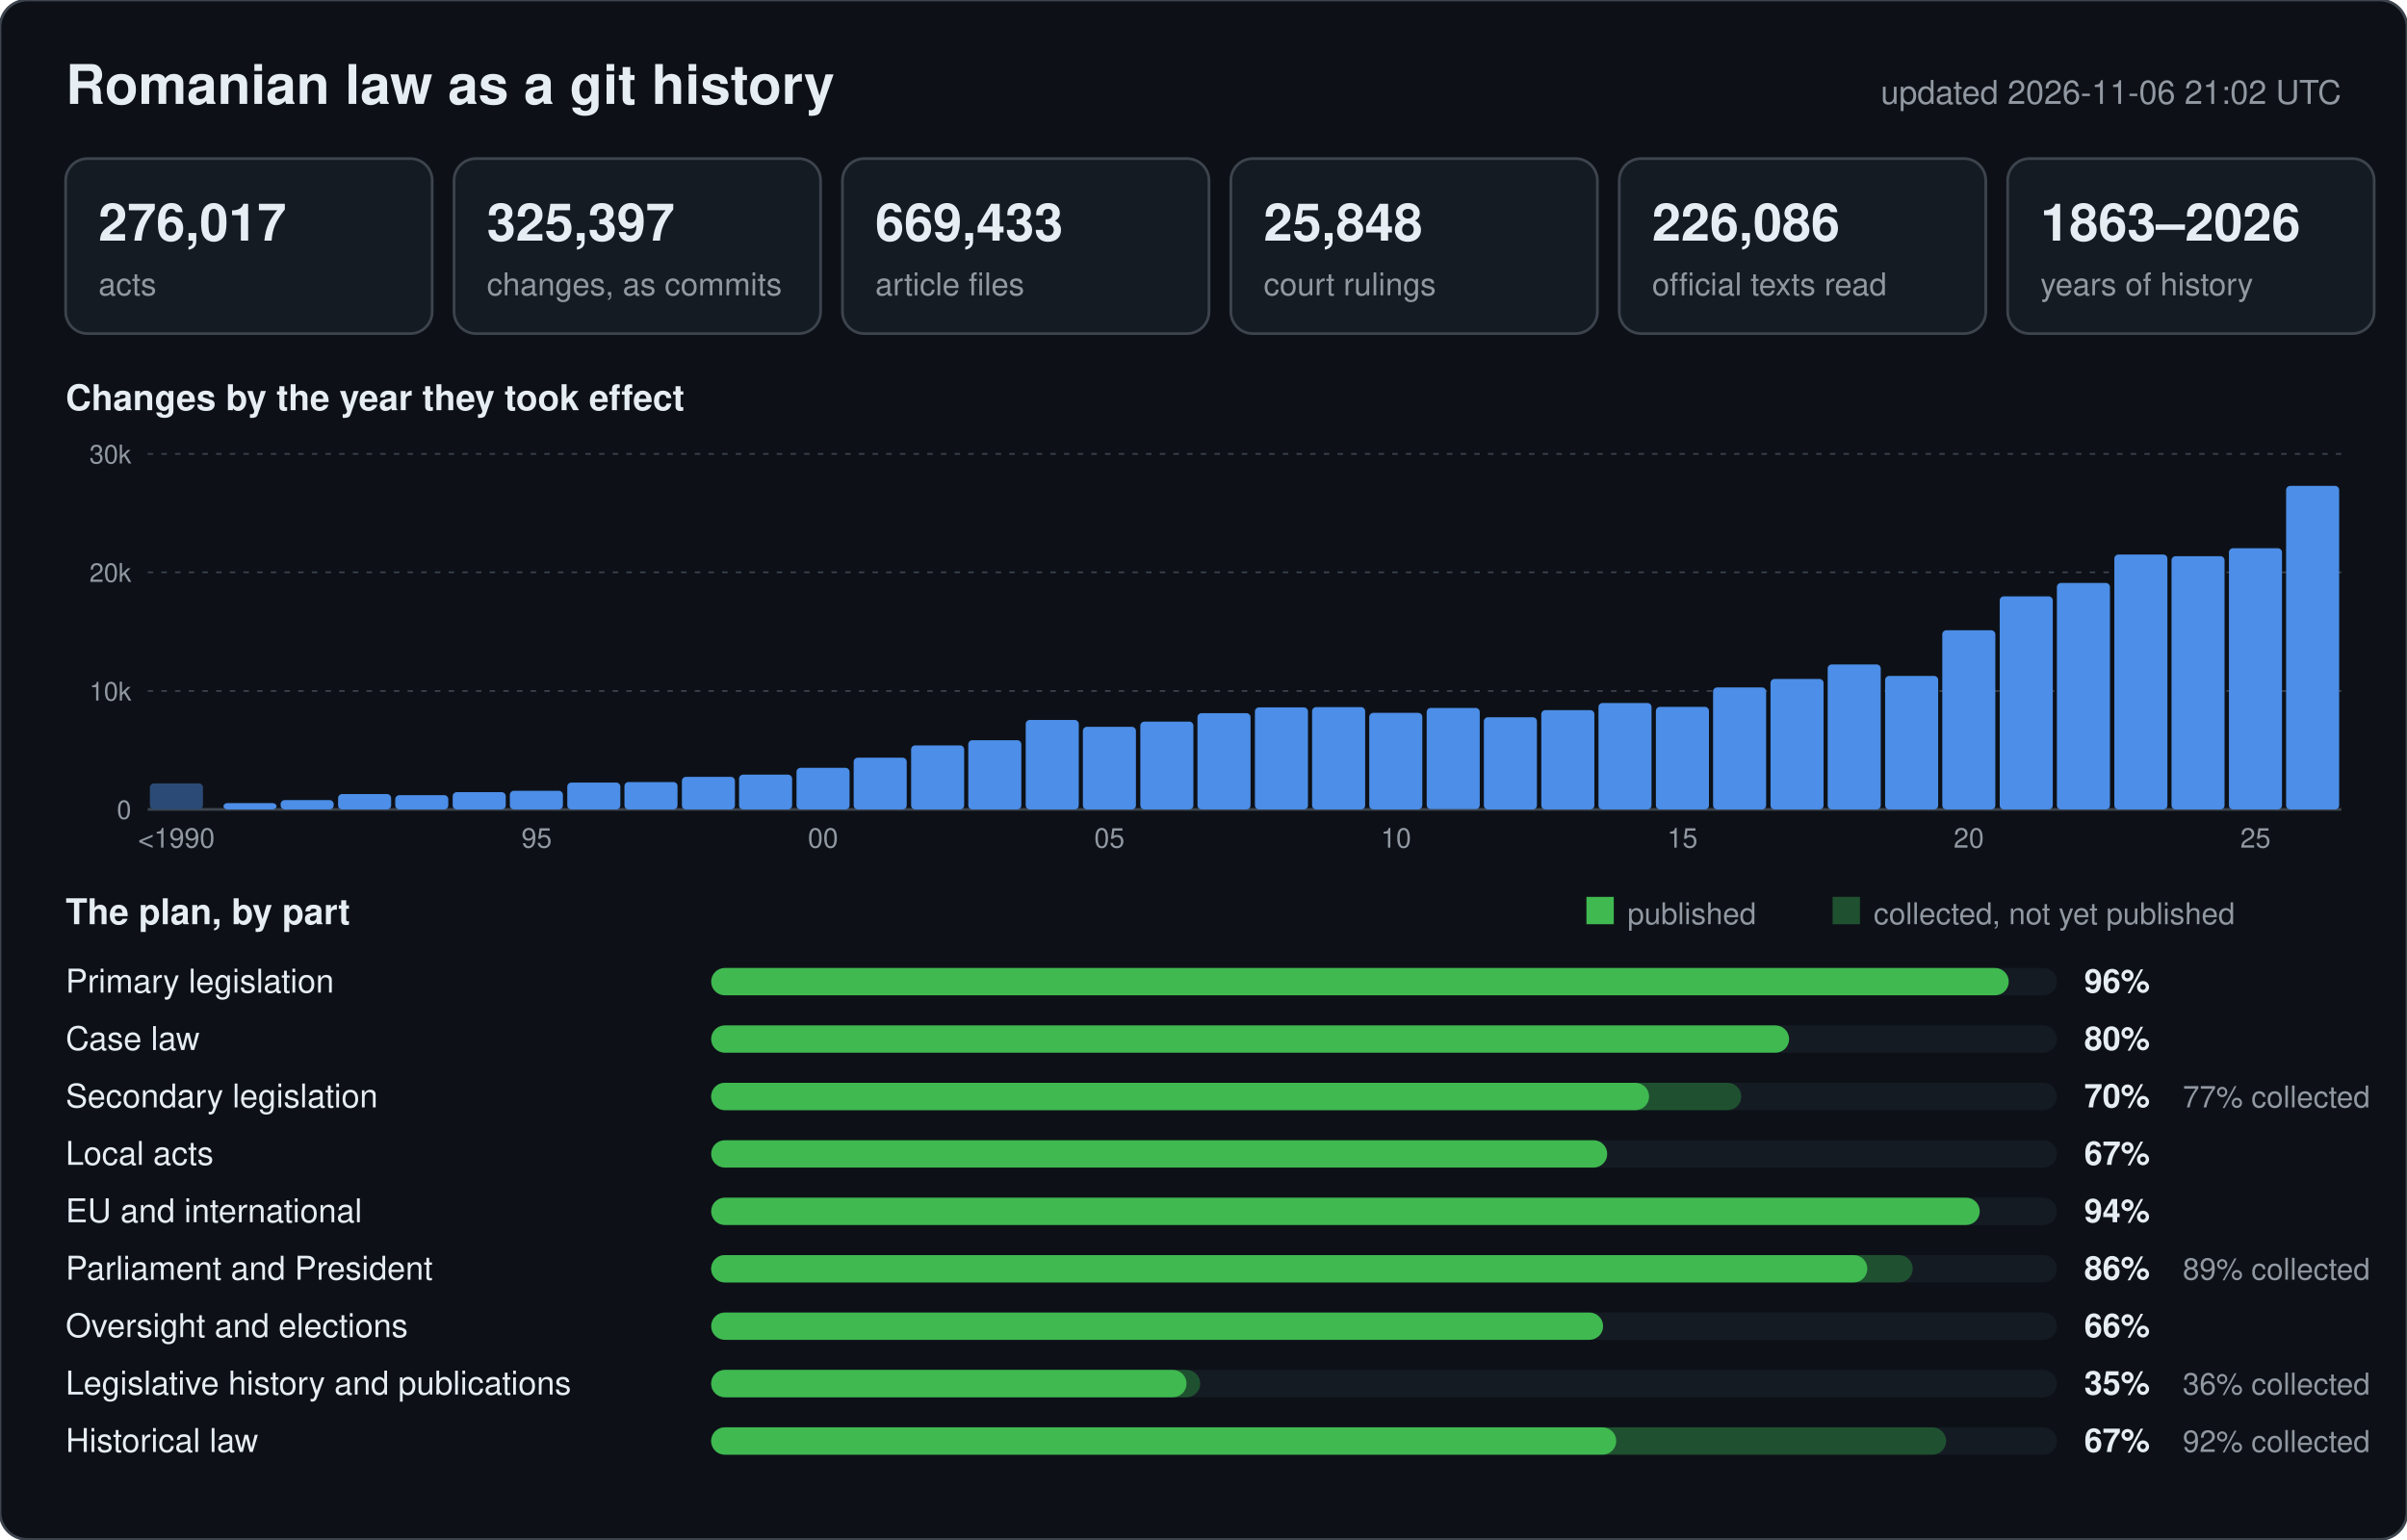
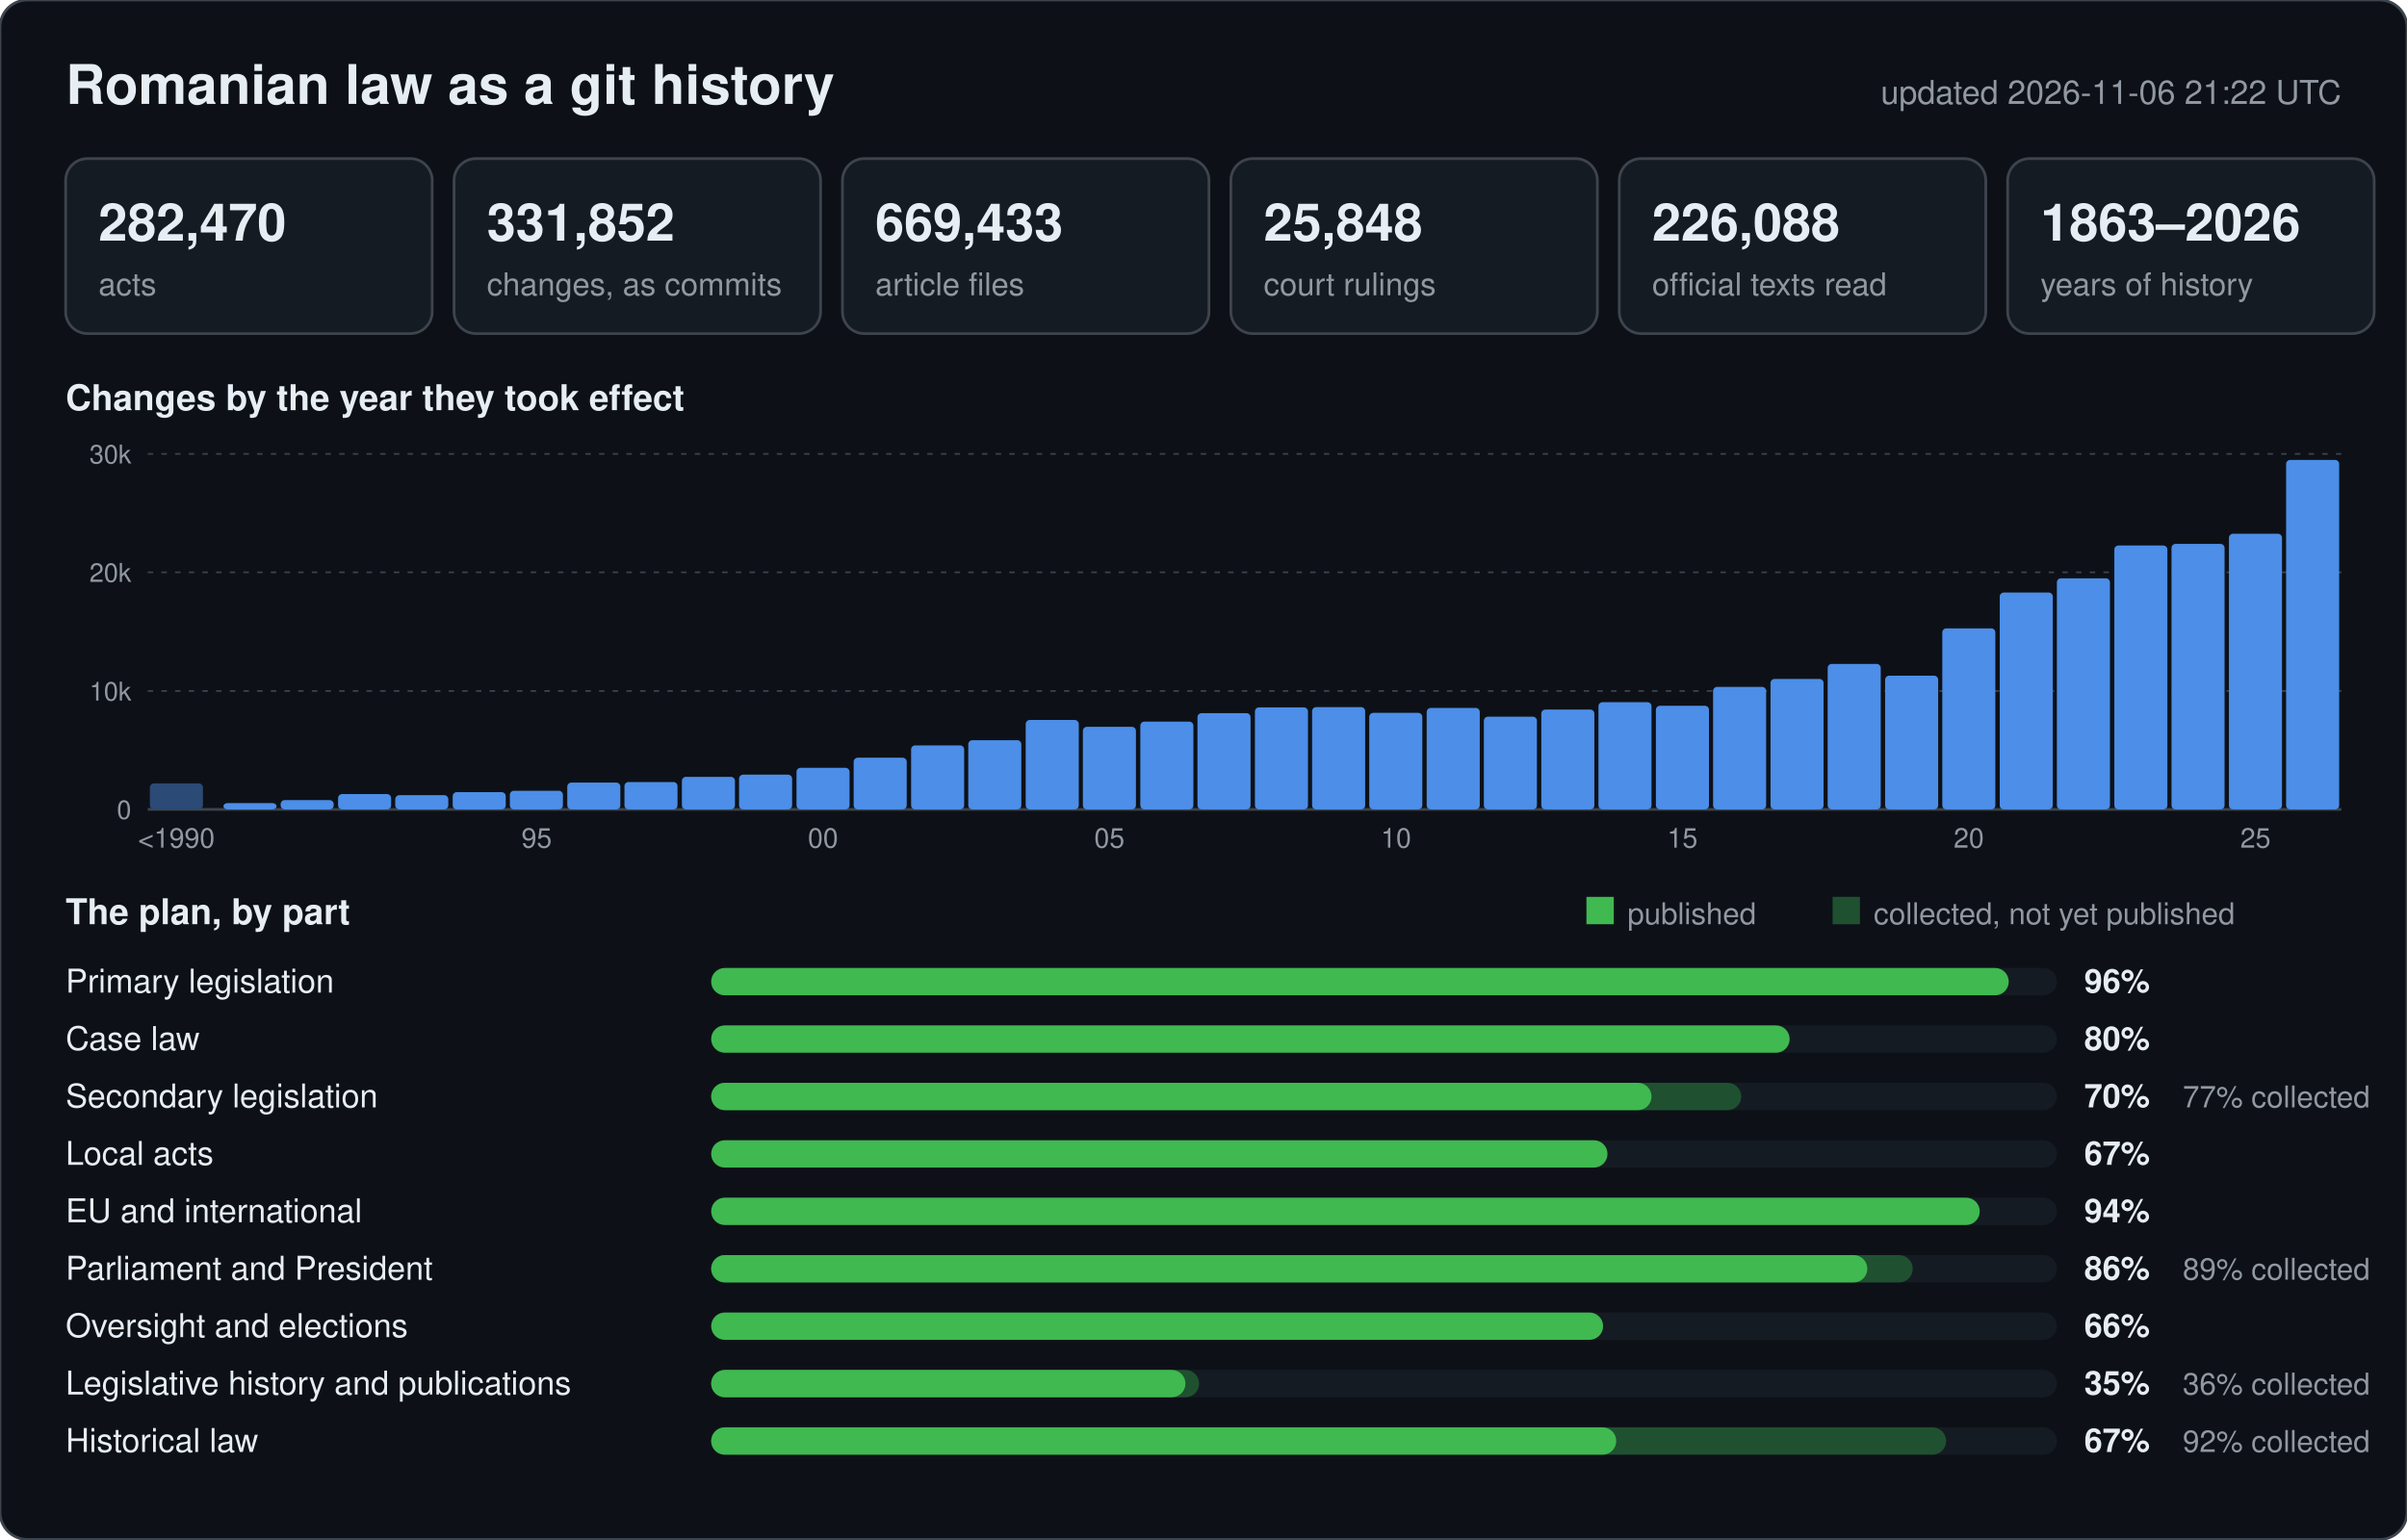
<svg xmlns="http://www.w3.org/2000/svg" width="880" height="563" viewBox="0 0 880 563" font-family="-apple-system,BlinkMacSystemFont,Segoe UI,Helvetica,Arial,sans-serif">
  <rect width="880" height="563" rx="10" fill="#0d1117" stroke="#3d444d" />
  <text x="24" y="38" font-size="20" font-weight="600" fill="#e6edf3">Romanian law as a git history</text>
-   <text x="856" y="38" font-size="12" text-anchor="end" fill="#9198a1">updated 2026-11-06 21:02 UTC</text>
+   <text x="856" y="38" font-size="12" text-anchor="end" fill="#9198a1">updated 2026-11-06 21:22 UTC</text>
  <rect x="24" y="58" width="134" height="64" rx="8" fill="#151b23" stroke="#3d444d" />
-   <text x="36" y="88" font-size="19" font-weight="600" fill="#e6edf3">276,017</text>
+   <text x="36" y="88" font-size="19" font-weight="600" fill="#e6edf3">282,470</text>
  <text x="36" y="108" font-size="11.5" fill="#9198a1">acts</text>
  <rect x="166" y="58" width="134" height="64" rx="8" fill="#151b23" stroke="#3d444d" />
-   <text x="178" y="88" font-size="19" font-weight="600" fill="#e6edf3">325,397</text>
+   <text x="178" y="88" font-size="19" font-weight="600" fill="#e6edf3">331,852</text>
  <text x="178" y="108" font-size="11.5" fill="#9198a1">changes, as commits</text>
  <rect x="308" y="58" width="134" height="64" rx="8" fill="#151b23" stroke="#3d444d" />
  <text x="320" y="88" font-size="19" font-weight="600" fill="#e6edf3">669,433</text>
  <text x="320" y="108" font-size="11.5" fill="#9198a1">article files</text>
  <rect x="450" y="58" width="134" height="64" rx="8" fill="#151b23" stroke="#3d444d" />
  <text x="462" y="88" font-size="19" font-weight="600" fill="#e6edf3">25,848</text>
  <text x="462" y="108" font-size="11.5" fill="#9198a1">court rulings</text>
  <rect x="592" y="58" width="134" height="64" rx="8" fill="#151b23" stroke="#3d444d" />
-   <text x="604" y="88" font-size="19" font-weight="600" fill="#e6edf3">226,086</text>
+   <text x="604" y="88" font-size="19" font-weight="600" fill="#e6edf3">226,088</text>
  <text x="604" y="108" font-size="11.5" fill="#9198a1">official texts read</text>
  <rect x="734" y="58" width="134" height="64" rx="8" fill="#151b23" stroke="#3d444d" />
  <text x="746" y="88" font-size="19" font-weight="600" fill="#e6edf3">1863–2026</text>
  <text x="746" y="108" font-size="11.5" fill="#9198a1">years of history</text>
  <text x="24" y="150" font-size="13" font-weight="600" fill="#e6edf3">Changes by the year they took effect</text>
  <line x1="54" y1="296.0" x2="856" y2="296.0" stroke="#3d444d" stroke-width="1" />
  <text x="48" y="299.5" font-size="9.5" text-anchor="end" fill="#9198a1">0</text>
  <line x1="54" y1="252.7" x2="856" y2="252.7" stroke="#3d444d" stroke-width="0.6" stroke-dasharray="2 3" />
  <text x="48" y="256.2" font-size="9.5" text-anchor="end" fill="#9198a1">10k</text>
  <line x1="54" y1="209.3" x2="856" y2="209.3" stroke="#3d444d" stroke-width="0.6" stroke-dasharray="2 3" />
  <text x="48" y="212.8" font-size="9.5" text-anchor="end" fill="#9198a1">20k</text>
  <line x1="54" y1="166.0" x2="856" y2="166.0" stroke="#3d444d" stroke-width="0.6" stroke-dasharray="2 3" />
  <text x="48" y="169.5" font-size="9.5" text-anchor="end" fill="#9198a1">30k</text>
  <rect x="54.8" y="286.5" width="19.4" height="9.5" rx="1.5" fill="#2b4a75" />
  <text x="64.5" y="310" font-size="10" text-anchor="middle" fill="#9198a1">&lt;1990</text>
  <rect x="81.7" y="293.7" width="19.4" height="2.3" rx="1.5" fill="#4c8ee8" />
  <rect x="102.6" y="292.6" width="19.4" height="3.4" rx="1.5" fill="#4c8ee8" />
  <rect x="123.6" y="290.4" width="19.4" height="5.6" rx="1.5" fill="#4c8ee8" />
  <rect x="144.5" y="290.8" width="19.4" height="5.2" rx="1.5" fill="#4c8ee8" />
  <rect x="165.5" y="289.7" width="19.4" height="6.3" rx="1.5" fill="#4c8ee8" />
  <rect x="186.4" y="289.2" width="19.4" height="6.8" rx="1.5" fill="#4c8ee8" />
  <text x="196.2" y="310" font-size="10" text-anchor="middle" fill="#9198a1">95</text>
  <rect x="207.4" y="286.2" width="19.4" height="9.8" rx="1.5" fill="#4c8ee8" />
  <rect x="228.3" y="286.0" width="19.4" height="10.0" rx="1.5" fill="#4c8ee8" />
  <rect x="249.3" y="284.1" width="19.4" height="11.9" rx="1.5" fill="#4c8ee8" />
  <rect x="270.2" y="283.3" width="19.4" height="12.7" rx="1.5" fill="#4c8ee8" />
  <rect x="291.2" y="280.8" width="19.4" height="15.2" rx="1.5" fill="#4c8ee8" />
  <text x="300.9" y="310" font-size="10" text-anchor="middle" fill="#9198a1">00</text>
  <rect x="312.1" y="277.1" width="19.4" height="18.9" rx="1.5" fill="#4c8ee8" />
  <rect x="333.1" y="272.6" width="19.4" height="23.4" rx="1.5" fill="#4c8ee8" />
  <rect x="354.0" y="270.7" width="19.4" height="25.3" rx="1.5" fill="#4c8ee8" />
  <rect x="375.0" y="263.3" width="19.4" height="32.7" rx="1.5" fill="#4c8ee8" />
  <rect x="395.9" y="265.8" width="19.4" height="30.2" rx="1.5" fill="#4c8ee8" />
  <text x="405.6" y="310" font-size="10" text-anchor="middle" fill="#9198a1">05</text>
  <rect x="416.9" y="263.9" width="19.4" height="32.1" rx="1.5" fill="#4c8ee8" />
  <rect x="437.8" y="260.8" width="19.4" height="35.2" rx="1.5" fill="#4c8ee8" />
  <rect x="458.8" y="258.7" width="19.4" height="37.3" rx="1.5" fill="#4c8ee8" />
  <rect x="479.7" y="258.6" width="19.4" height="37.4" rx="1.5" fill="#4c8ee8" />
  <rect x="500.6" y="260.7" width="19.4" height="35.3" rx="1.5" fill="#4c8ee8" />
  <text x="510.4" y="310" font-size="10" text-anchor="middle" fill="#9198a1">10</text>
-   <rect x="521.6" y="258.9" width="19.4" height="37.0" rx="1.5" fill="#4c8ee8" />
-   <rect x="542.5" y="262.3" width="19.4" height="33.7" rx="1.5" fill="#4c8ee8" />
-   <rect x="563.5" y="259.7" width="19.4" height="36.3" rx="1.5" fill="#4c8ee8" />
-   <rect x="584.4" y="257.1" width="19.4" height="38.9" rx="1.5" fill="#4c8ee8" />
-   <rect x="605.4" y="258.5" width="19.4" height="37.5" rx="1.5" fill="#4c8ee8" />
+   <rect x="521.6" y="258.9" width="19.4" height="37.1" rx="1.5" fill="#4c8ee8" />
+   <rect x="542.5" y="262.1" width="19.4" height="33.9" rx="1.5" fill="#4c8ee8" />
+   <rect x="563.5" y="259.5" width="19.4" height="36.5" rx="1.5" fill="#4c8ee8" />
+   <rect x="584.4" y="256.8" width="19.4" height="39.2" rx="1.5" fill="#4c8ee8" />
+   <rect x="605.4" y="258.1" width="19.4" height="37.9" rx="1.5" fill="#4c8ee8" />
  <text x="615.1" y="310" font-size="10" text-anchor="middle" fill="#9198a1">15</text>
-   <rect x="626.3" y="251.4" width="19.4" height="44.6" rx="1.5" fill="#4c8ee8" />
+   <rect x="626.3" y="251.2" width="19.4" height="44.8" rx="1.5" fill="#4c8ee8" />
  <rect x="647.3" y="248.3" width="19.4" height="47.7" rx="1.5" fill="#4c8ee8" />
-   <rect x="668.2" y="243.0" width="19.4" height="53.0" rx="1.5" fill="#4c8ee8" />
-   <rect x="689.2" y="247.2" width="19.4" height="48.8" rx="1.5" fill="#4c8ee8" />
-   <rect x="710.1" y="230.5" width="19.4" height="65.5" rx="1.5" fill="#4c8ee8" />
+   <rect x="668.2" y="242.8" width="19.4" height="53.2" rx="1.5" fill="#4c8ee8" />
+   <rect x="689.2" y="247.1" width="19.4" height="48.9" rx="1.5" fill="#4c8ee8" />
+   <rect x="710.1" y="229.8" width="19.4" height="66.2" rx="1.5" fill="#4c8ee8" />
  <text x="719.8" y="310" font-size="10" text-anchor="middle" fill="#9198a1">20</text>
-   <rect x="731.1" y="218.1" width="19.4" height="77.9" rx="1.5" fill="#4c8ee8" />
-   <rect x="752.0" y="213.2" width="19.4" height="82.8" rx="1.5" fill="#4c8ee8" />
-   <rect x="773.0" y="202.8" width="19.4" height="93.2" rx="1.5" fill="#4c8ee8" />
-   <rect x="793.9" y="203.4" width="19.4" height="92.6" rx="1.5" fill="#4c8ee8" />
-   <rect x="814.9" y="200.5" width="19.4" height="95.5" rx="1.5" fill="#4c8ee8" />
+   <rect x="731.1" y="216.7" width="19.4" height="79.3" rx="1.5" fill="#4c8ee8" />
+   <rect x="752.0" y="211.5" width="19.4" height="84.5" rx="1.5" fill="#4c8ee8" />
+   <rect x="773.0" y="199.5" width="19.4" height="96.5" rx="1.5" fill="#4c8ee8" />
+   <rect x="793.9" y="198.9" width="19.4" height="97.1" rx="1.5" fill="#4c8ee8" />
+   <rect x="814.9" y="195.2" width="19.4" height="100.8" rx="1.5" fill="#4c8ee8" />
  <text x="824.6" y="310" font-size="10" text-anchor="middle" fill="#9198a1">25</text>
-   <rect x="835.8" y="177.7" width="19.4" height="118.3" rx="1.5" fill="#4c8ee8" />
+   <rect x="835.8" y="168.2" width="19.4" height="127.8" rx="1.5" fill="#4c8ee8" />
  <text x="24" y="338" font-size="13" font-weight="600" fill="#e6edf3">The plan, by part</text>
  <rect x="580" y="328" width="10" height="10" fill="#3fb950" />
  <text x="595" y="338" font-size="11" fill="#9198a1">published</text>
  <rect x="670" y="328" width="10" height="10" fill="#1f5130" />
  <text x="685" y="338" font-size="11" fill="#9198a1">collected, not yet published</text>
  <text x="24" y="363" font-size="12" fill="#e6edf3">Primary legislation</text>
  <rect x="260" y="354" width="492" height="10" rx="5" fill="#151b23" />
  <rect x="260" y="354" width="474.4" height="10" rx="5" fill="#3fb950" />
  <text x="762" y="363" font-size="12" font-weight="600" fill="#e6edf3">96%</text>
  <text x="24" y="384" font-size="12" fill="#e6edf3">Case law</text>
  <rect x="260" y="375" width="492" height="10" rx="5" fill="#151b23" />
-   <rect x="260" y="375" width="394.1" height="10" rx="5" fill="#3fb950" />
+   <rect x="260" y="375" width="394.3" height="10" rx="5" fill="#3fb950" />
  <text x="762" y="384" font-size="12" font-weight="600" fill="#e6edf3">80%</text>
  <text x="24" y="405" font-size="12" fill="#e6edf3">Secondary legislation</text>
  <rect x="260" y="396" width="492" height="10" rx="5" fill="#151b23" />
  <rect x="260" y="396" width="376.6" height="10" rx="5" fill="#1f5130" />
-   <rect x="260" y="396" width="342.9" height="10" rx="5" fill="#3fb950" />
+   <rect x="260" y="396" width="343.8" height="10" rx="5" fill="#3fb950" />
  <text x="762" y="405" font-size="12" font-weight="600" fill="#e6edf3">70%</text>
  <text x="798" y="405" font-size="11" fill="#9198a1">77% collected</text>
  <text x="24" y="426" font-size="12" fill="#e6edf3">Local acts</text>
  <rect x="260" y="417" width="492" height="10" rx="5" fill="#151b23" />
-   <rect x="260" y="417" width="327.6" height="10" rx="5" fill="#3fb950" />
+   <rect x="260" y="417" width="327.7" height="10" rx="5" fill="#3fb950" />
  <text x="762" y="426" font-size="12" font-weight="600" fill="#e6edf3">67%</text>
  <text x="24" y="447" font-size="12" fill="#e6edf3">EU and international</text>
  <rect x="260" y="438" width="492" height="10" rx="5" fill="#151b23" />
  <rect x="260" y="438" width="463.8" height="10" rx="5" fill="#3fb950" />
  <text x="762" y="447" font-size="12" font-weight="600" fill="#e6edf3">94%</text>
  <text x="24" y="468" font-size="12" fill="#e6edf3">Parliament and President</text>
  <rect x="260" y="459" width="492" height="10" rx="5" fill="#151b23" />
  <rect x="260" y="459" width="439.3" height="10" rx="5" fill="#1f5130" />
  <rect x="260" y="459" width="422.7" height="10" rx="5" fill="#3fb950" />
  <text x="762" y="468" font-size="12" font-weight="600" fill="#e6edf3">86%</text>
  <text x="798" y="468" font-size="11" fill="#9198a1">89% collected</text>
  <text x="24" y="489" font-size="12" fill="#e6edf3">Oversight and elections</text>
  <rect x="260" y="480" width="492" height="10" rx="5" fill="#151b23" />
  <rect x="260" y="480" width="326.1" height="10" rx="5" fill="#3fb950" />
  <text x="762" y="489" font-size="12" font-weight="600" fill="#e6edf3">66%</text>
  <text x="24" y="510" font-size="12" fill="#e6edf3">Legislative history and publications</text>
  <rect x="260" y="501" width="492" height="10" rx="5" fill="#151b23" />
-   <rect x="260" y="501" width="178.8" height="10" rx="5" fill="#1f5130" />
-   <rect x="260" y="501" width="173.8" height="10" rx="5" fill="#3fb950" />
+   <rect x="260" y="501" width="178.4" height="10" rx="5" fill="#1f5130" />
+   <rect x="260" y="501" width="173.4" height="10" rx="5" fill="#3fb950" />
  <text x="762" y="510" font-size="12" font-weight="600" fill="#e6edf3">35%</text>
  <text x="798" y="510" font-size="11" fill="#9198a1">36% collected</text>
  <text x="24" y="531" font-size="12" fill="#e6edf3">Historical law</text>
  <rect x="260" y="522" width="492" height="10" rx="5" fill="#151b23" />
  <rect x="260" y="522" width="451.5" height="10" rx="5" fill="#1f5130" />
  <rect x="260" y="522" width="330.9" height="10" rx="5" fill="#3fb950" />
  <text x="762" y="531" font-size="12" font-weight="600" fill="#e6edf3">67%</text>
  <text x="798" y="531" font-size="11" fill="#9198a1">92% collected</text>
</svg>
